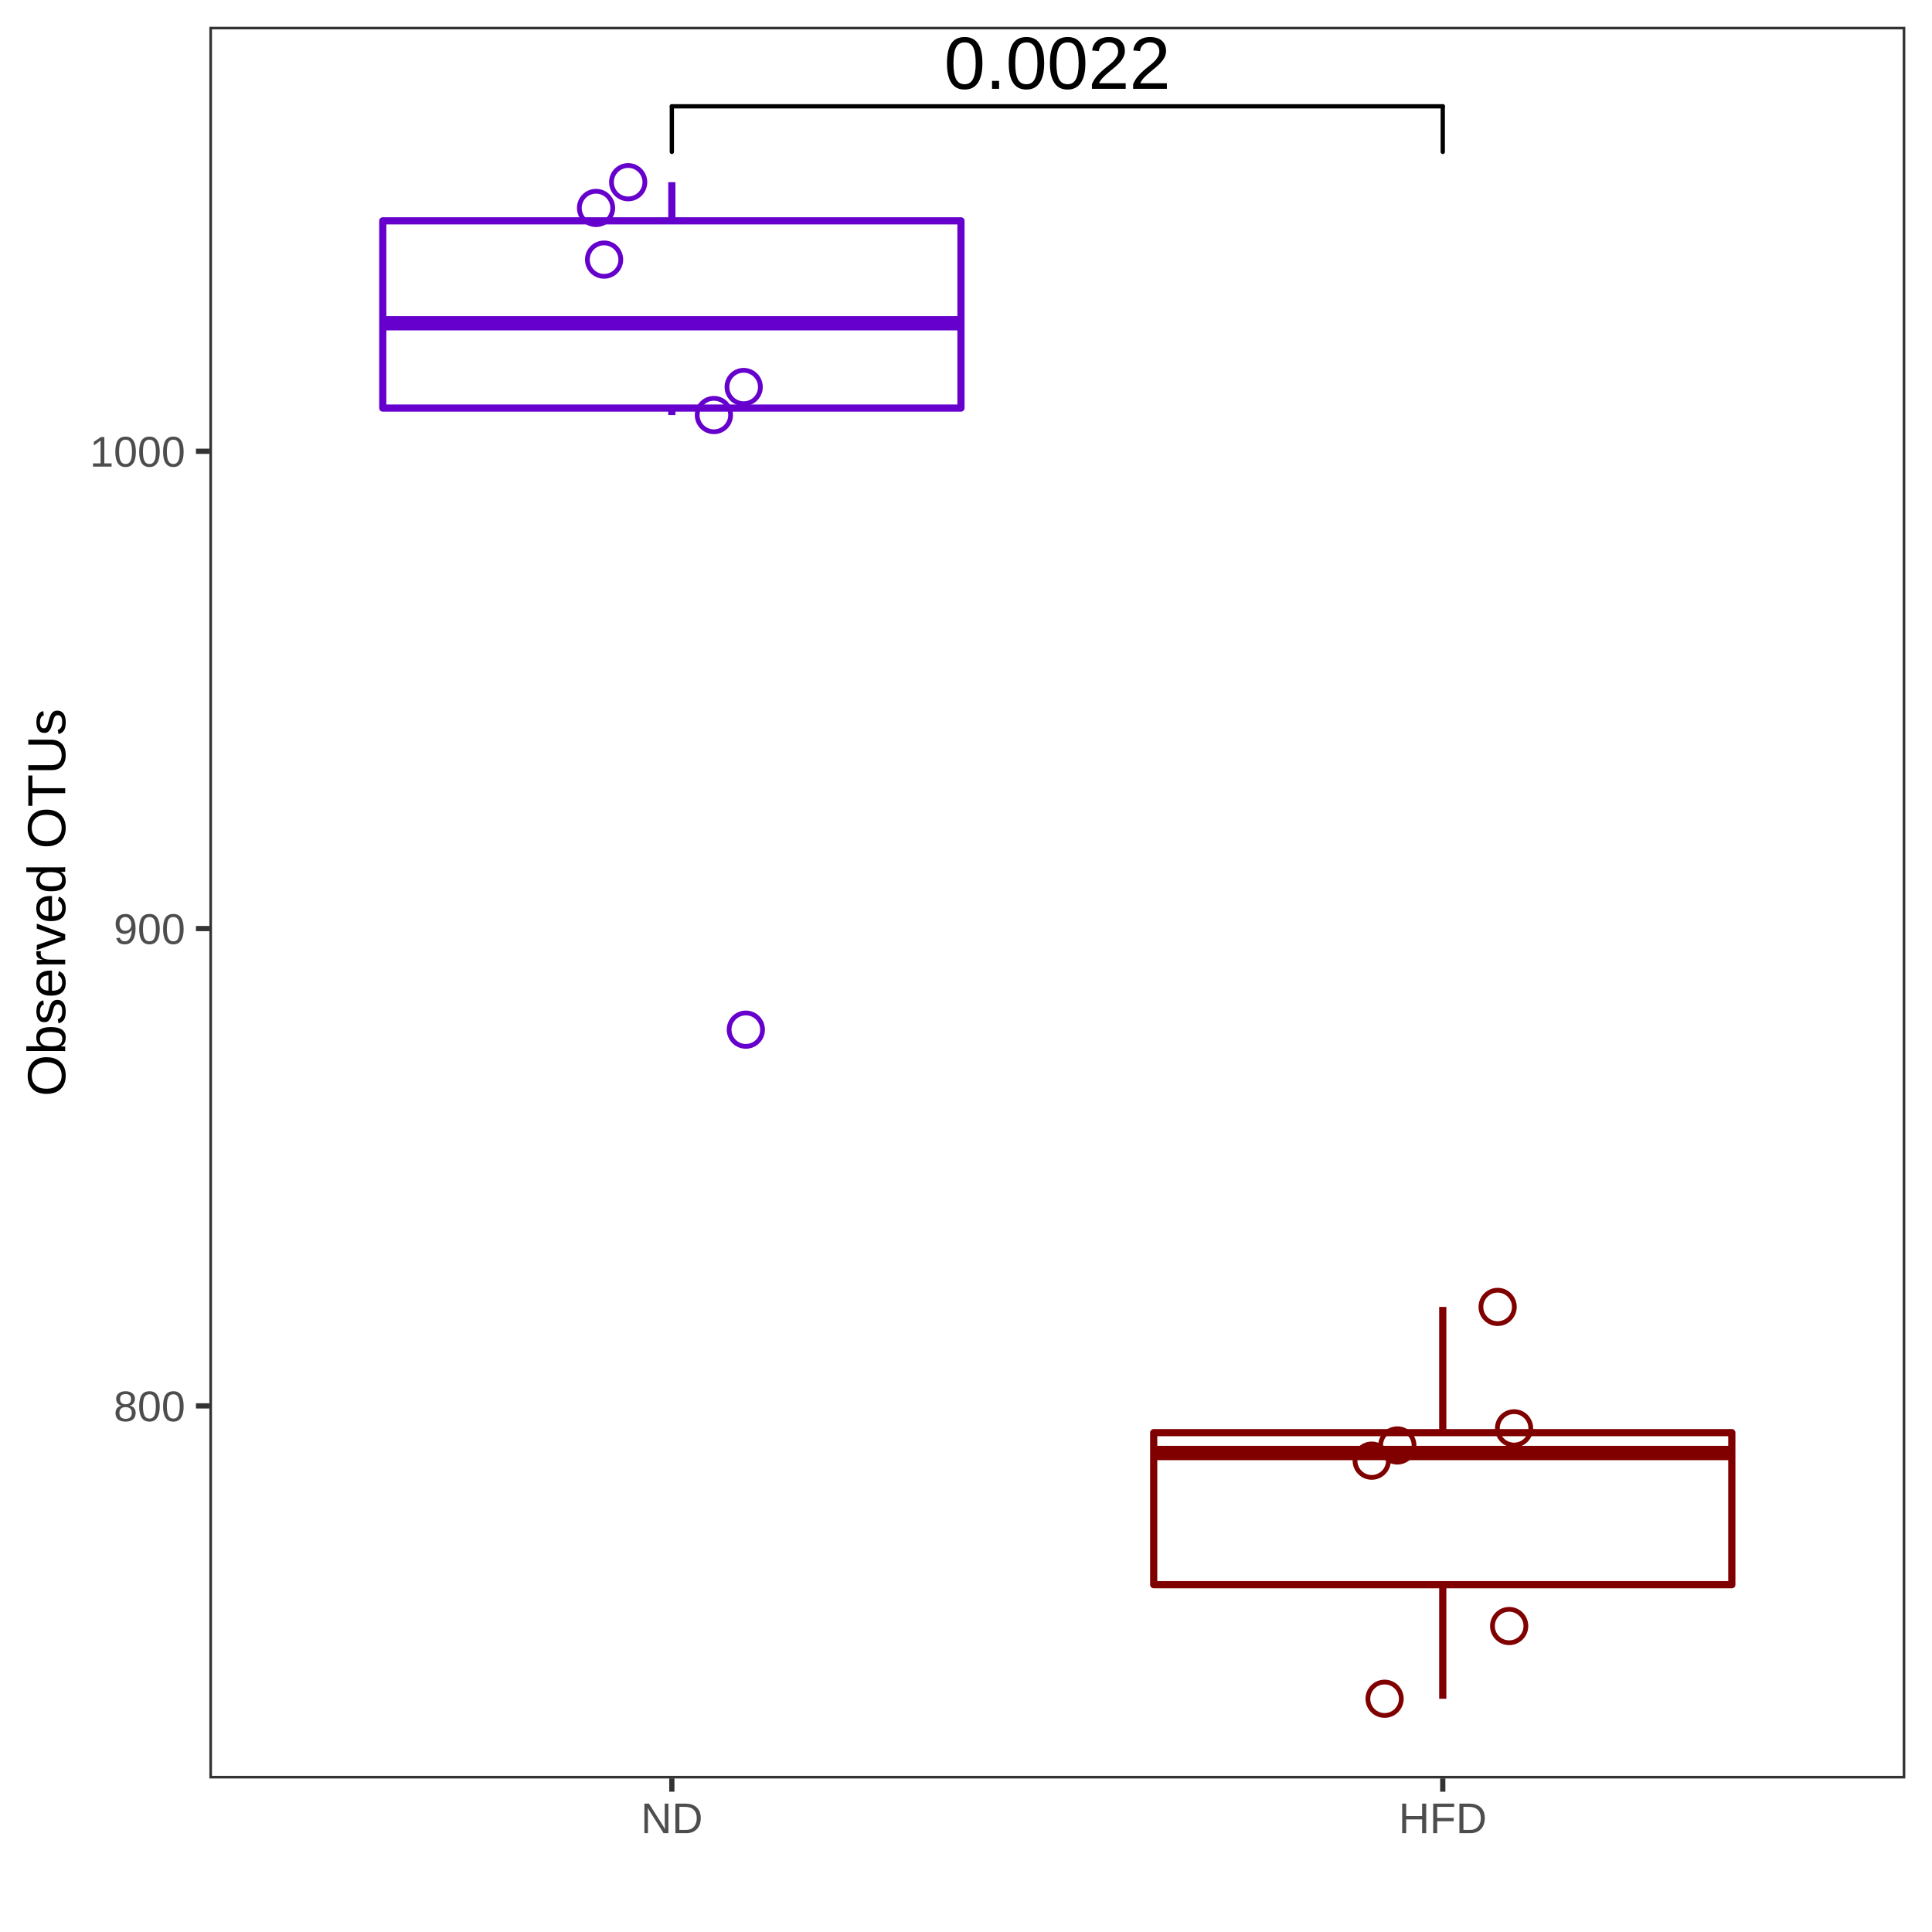
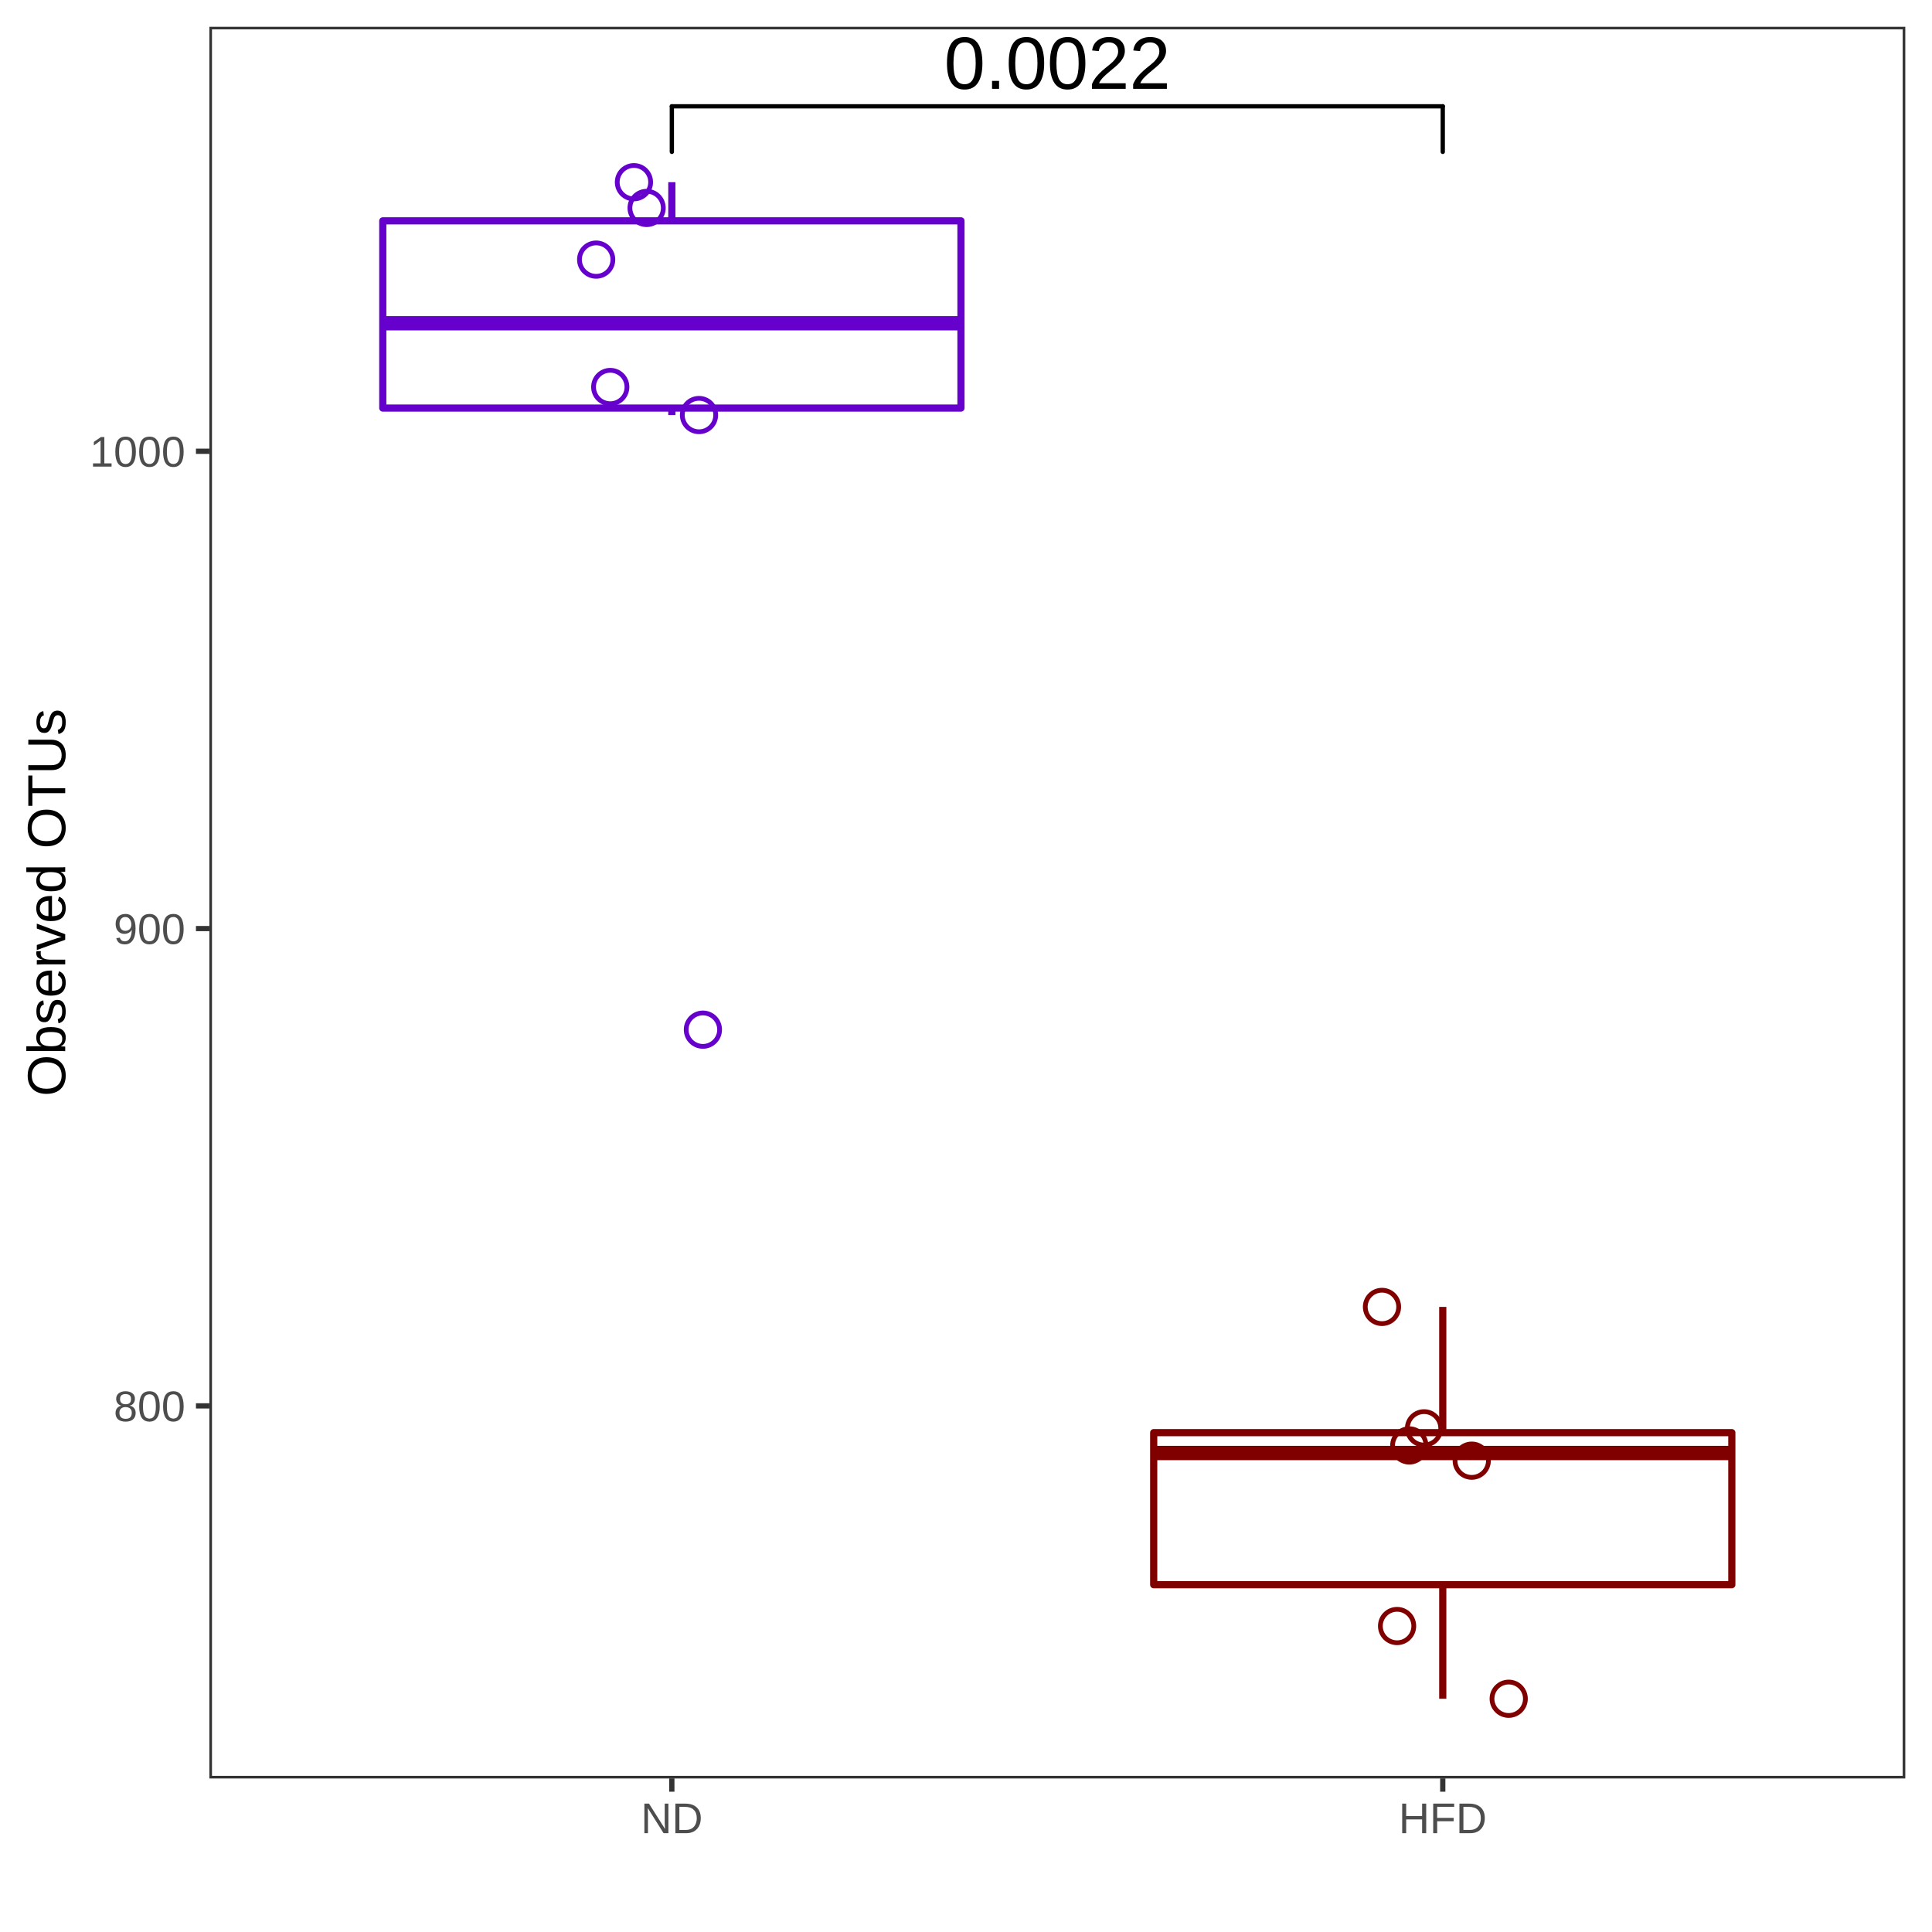
<svg xmlns="http://www.w3.org/2000/svg" class="svglite" width="288.00pt" height="288.00pt" viewBox="0 0 288.00 288.00">
  <defs>
    <style type="text/css">
    .svglite line, .svglite polyline, .svglite polygon, .svglite path, .svglite rect, .svglite circle {
      fill: none;
      stroke: #000000;
      stroke-linecap: round;
      stroke-linejoin: round;
      stroke-miterlimit: 10.00;
    }
    .svglite text {
      white-space: pre;
    }
  </style>
  </defs>
  <rect width="100%" height="100%" style="stroke: none; fill: #FFFFFF;" />
  <defs>
    <clipPath id="cpMC4wMHwyODguMDB8MC4wMHwyODguMDA=">
      <rect x="0.00" y="0.00" width="288.00" height="288.00" />
    </clipPath>
  </defs>
  <g clip-path="url(#cpMC4wMHwyODguMDB8MC4wMHwyODguMDA=)">
    <rect x="0.00" y="0.00" width="288.00" height="288.00" style="stroke-width: 0.78; stroke: #FFFFFF; fill: #FFFFFF;" />
  </g>
  <defs>
    <clipPath id="cpMzEuMjF8Mjg0LjAxfDMuOTl8MjY1LjEw">
      <rect x="31.21" y="3.99" width="252.81" height="261.12" />
    </clipPath>
  </defs>
  <g clip-path="url(#cpMzEuMjF8Mjg0LjAxfDMuOTl8MjY1LjEw)">
    <rect x="31.21" y="3.99" width="252.81" height="261.12" style="stroke-width: 0.78; stroke: none; fill: #FFFFFF;" />
    <line x1="100.15" y1="32.92" x2="100.15" y2="27.16" style="stroke-width: 1.07; stroke: #6600CC; stroke-linecap: butt;" />
    <line x1="100.15" y1="60.83" x2="100.15" y2="61.87" style="stroke-width: 1.07; stroke: #6600CC; stroke-linecap: butt;" />
    <polygon points="57.06,32.92 57.06,60.83 143.25,60.83 143.25,32.92 57.06,32.92 " style="stroke-width: 1.07; stroke: #6600CC; fill: #FFFFFF;" />
    <line x1="57.06" y1="48.19" x2="143.25" y2="48.19" style="stroke-width: 2.13; stroke: #6600CC; stroke-linecap: butt;" />
    <line x1="215.07" y1="213.56" x2="215.07" y2="194.82" style="stroke-width: 1.07; stroke: #800000; stroke-linecap: butt;" />
    <line x1="215.07" y1="236.23" x2="215.07" y2="253.23" style="stroke-width: 1.07; stroke: #800000; stroke-linecap: butt;" />
    <polygon points="171.98,213.56 171.98,236.23 258.16,236.23 258.16,213.56 171.98,213.56 " style="stroke-width: 1.07; stroke: #800000; fill: #FFFFFF;" />
    <line x1="171.98" y1="216.60" x2="258.16" y2="216.60" style="stroke-width: 2.13; stroke: #800000; stroke-linecap: butt;" />
-     <circle cx="208.30" cy="215.47" r="2.49" style="stroke-width: 0.71; stroke: #800000;" />
-     <circle cx="223.25" cy="194.82" r="2.49" style="stroke-width: 0.71; stroke: #800000;" />
-     <circle cx="206.40" cy="253.23" r="2.49" style="stroke-width: 0.71; stroke: #800000;" />
-     <circle cx="106.42" cy="61.87" r="2.49" style="stroke-width: 0.71; stroke: #6600CC;" />
-     <circle cx="110.86" cy="57.69" r="2.49" style="stroke-width: 0.71; stroke: #6600CC;" />
-     <circle cx="204.48" cy="217.74" r="2.49" style="stroke-width: 0.71; stroke: #800000;" />
-     <circle cx="88.85" cy="31.00" r="2.49" style="stroke-width: 0.71; stroke: #6600CC;" />
-     <circle cx="93.64" cy="27.16" r="2.49" style="stroke-width: 0.71; stroke: #6600CC;" />
-     <circle cx="90.05" cy="38.70" r="2.49" style="stroke-width: 0.71; stroke: #6600CC;" />
-     <circle cx="224.97" cy="242.39" r="2.49" style="stroke-width: 0.71; stroke: #800000;" />
-     <circle cx="225.70" cy="212.92" r="2.49" style="stroke-width: 0.71; stroke: #800000;" />
-     <circle cx="111.18" cy="153.49" r="2.49" style="stroke-width: 0.71; stroke: #6600CC;" />
+     <circle cx="210.08" cy="215.47" r="2.49" style="stroke-width: 0.71; stroke: #800000;" />
+     <circle cx="206.01" cy="194.82" r="2.49" style="stroke-width: 0.71; stroke: #800000;" />
+     <circle cx="224.90" cy="253.23" r="2.49" style="stroke-width: 0.71; stroke: #800000;" />
+     <circle cx="104.20" cy="61.87" r="2.49" style="stroke-width: 0.71; stroke: #6600CC;" />
+     <circle cx="90.97" cy="57.69" r="2.49" style="stroke-width: 0.71; stroke: #6600CC;" />
+     <circle cx="219.39" cy="217.74" r="2.49" style="stroke-width: 0.71; stroke: #800000;" />
+     <circle cx="96.39" cy="31.00" r="2.49" style="stroke-width: 0.71; stroke: #6600CC;" />
+     <circle cx="94.50" cy="27.16" r="2.49" style="stroke-width: 0.71; stroke: #6600CC;" />
+     <circle cx="88.87" cy="38.70" r="2.49" style="stroke-width: 0.71; stroke: #6600CC;" />
+     <circle cx="208.26" cy="242.39" r="2.49" style="stroke-width: 0.71; stroke: #800000;" />
+     <circle cx="212.28" cy="212.92" r="2.49" style="stroke-width: 0.71; stroke: #800000;" />
+     <circle cx="104.78" cy="153.49" r="2.49" style="stroke-width: 0.71; stroke: #6600CC;" />
    <text x="157.61" y="13.24" text-anchor="middle" style="font-size: 11.04px; font-family: &quot;Arial&quot;;" textLength="33.74px" lengthAdjust="spacingAndGlyphs">0.0022</text>
    <line x1="215.07" y1="22.64" x2="215.07" y2="15.85" style="stroke-width: 0.64;" />
    <line x1="215.07" y1="15.85" x2="100.15" y2="15.85" style="stroke-width: 0.64;" />
    <line x1="100.15" y1="15.85" x2="100.15" y2="22.64" style="stroke-width: 0.64;" />
    <rect x="31.21" y="3.99" width="252.81" height="261.12" style="stroke-width: 0.78; stroke: #333333;" />
  </g>
  <g clip-path="url(#cpMC4wMHwyODguMDB8MC4wMHwyODguMDA=)">
    <text x="27.62" y="211.86" text-anchor="end" style="font-size: 6.40px;fill: #4D4D4D; font-family: &quot;Arial&quot;;" textLength="10.67px" lengthAdjust="spacingAndGlyphs">800</text>
    <text x="27.62" y="140.71" text-anchor="end" style="font-size: 6.40px;fill: #4D4D4D; font-family: &quot;Arial&quot;;" textLength="10.67px" lengthAdjust="spacingAndGlyphs">900</text>
    <text x="27.62" y="69.56" text-anchor="end" style="font-size: 6.40px;fill: #4D4D4D; font-family: &quot;Arial&quot;;" textLength="14.23px" lengthAdjust="spacingAndGlyphs">1000</text>
    <polyline points="29.21,209.57 31.21,209.57 " style="stroke-width: 0.78; stroke: #333333; stroke-linecap: butt;" />
    <polyline points="29.21,138.42 31.21,138.42 " style="stroke-width: 0.78; stroke: #333333; stroke-linecap: butt;" />
    <polyline points="29.21,67.27 31.21,67.27 " style="stroke-width: 0.78; stroke: #333333; stroke-linecap: butt;" />
    <polyline points="100.15,267.09 100.15,265.10 " style="stroke-width: 0.78; stroke: #333333; stroke-linecap: butt;" />
    <polyline points="215.07,267.09 215.07,265.10 " style="stroke-width: 0.78; stroke: #333333; stroke-linecap: butt;" />
    <text x="100.15" y="273.27" text-anchor="middle" style="font-size: 6.40px;fill: #4D4D4D; font-family: &quot;Arial&quot;;" textLength="9.23px" lengthAdjust="spacingAndGlyphs">ND</text>
    <text x="215.07" y="273.27" text-anchor="middle" style="font-size: 6.40px;fill: #4D4D4D; font-family: &quot;Arial&quot;;" textLength="13.13px" lengthAdjust="spacingAndGlyphs">HFD</text>
    <text transform="translate(9.72,134.54) rotate(-90)" text-anchor="middle" style="font-size: 8.00px; font-family: &quot;Arial&quot;;" textLength="57.80px" lengthAdjust="spacingAndGlyphs">Observed OTUs</text>
  </g>
</svg>
